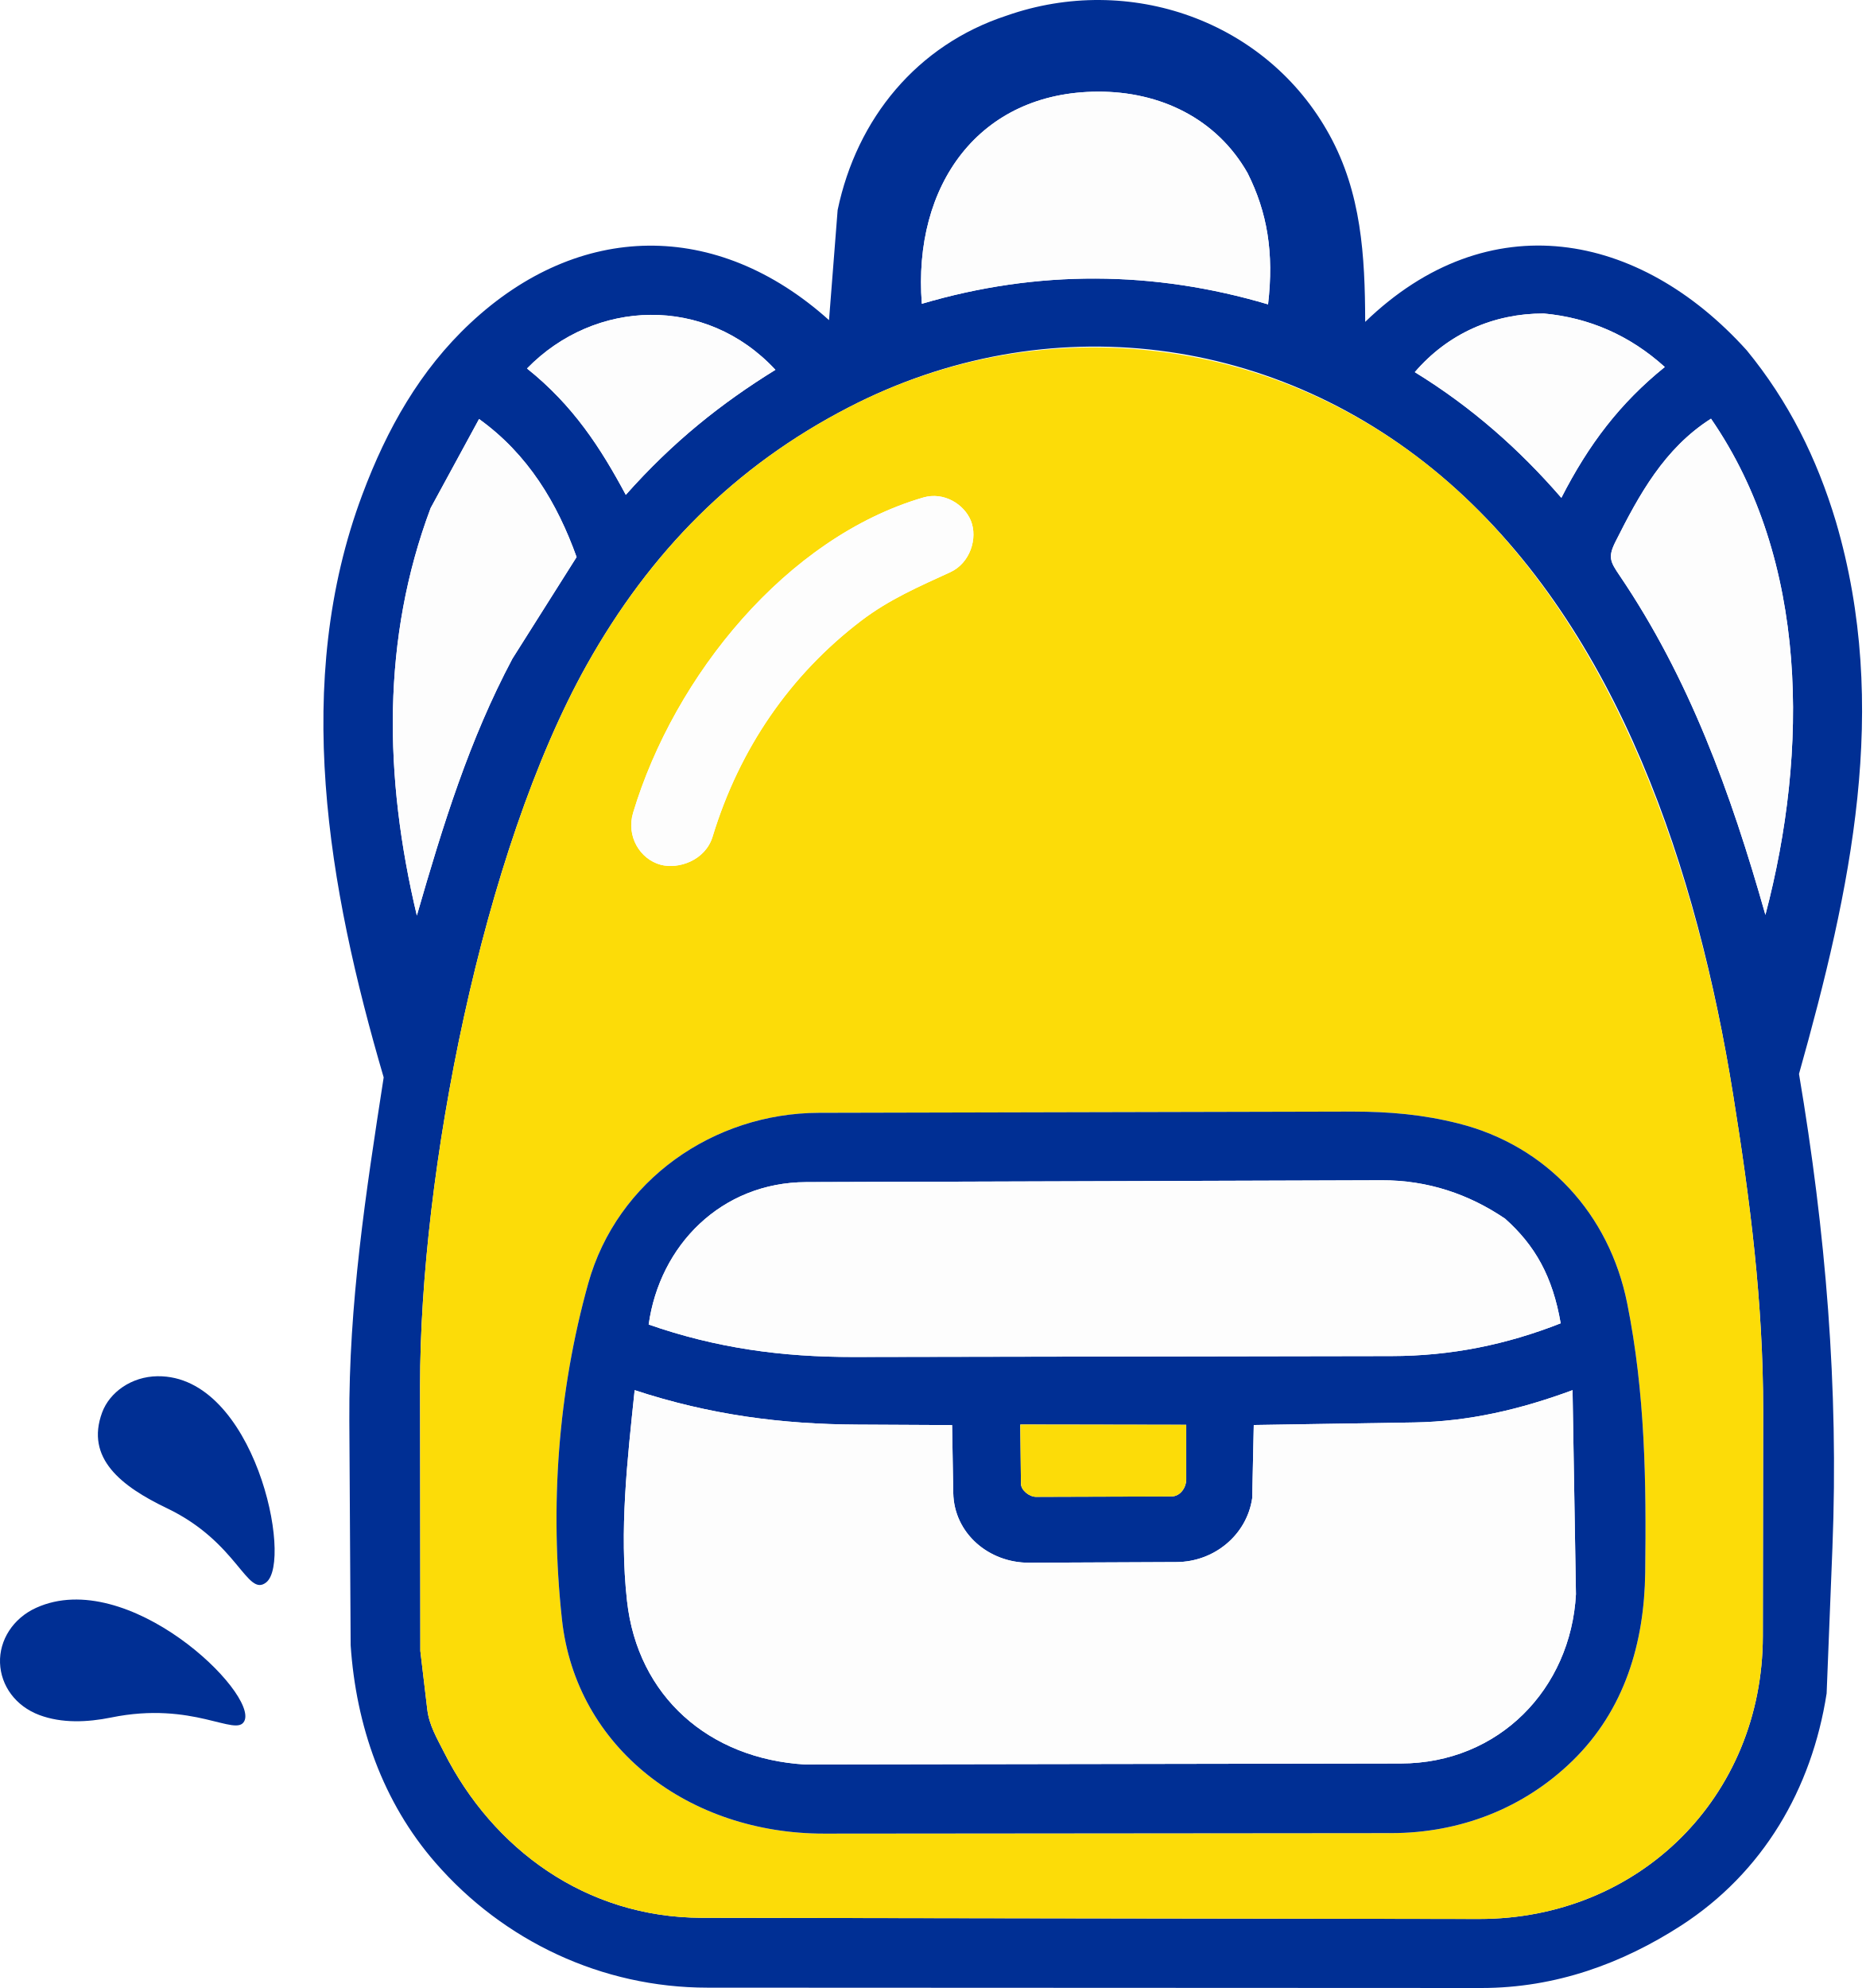
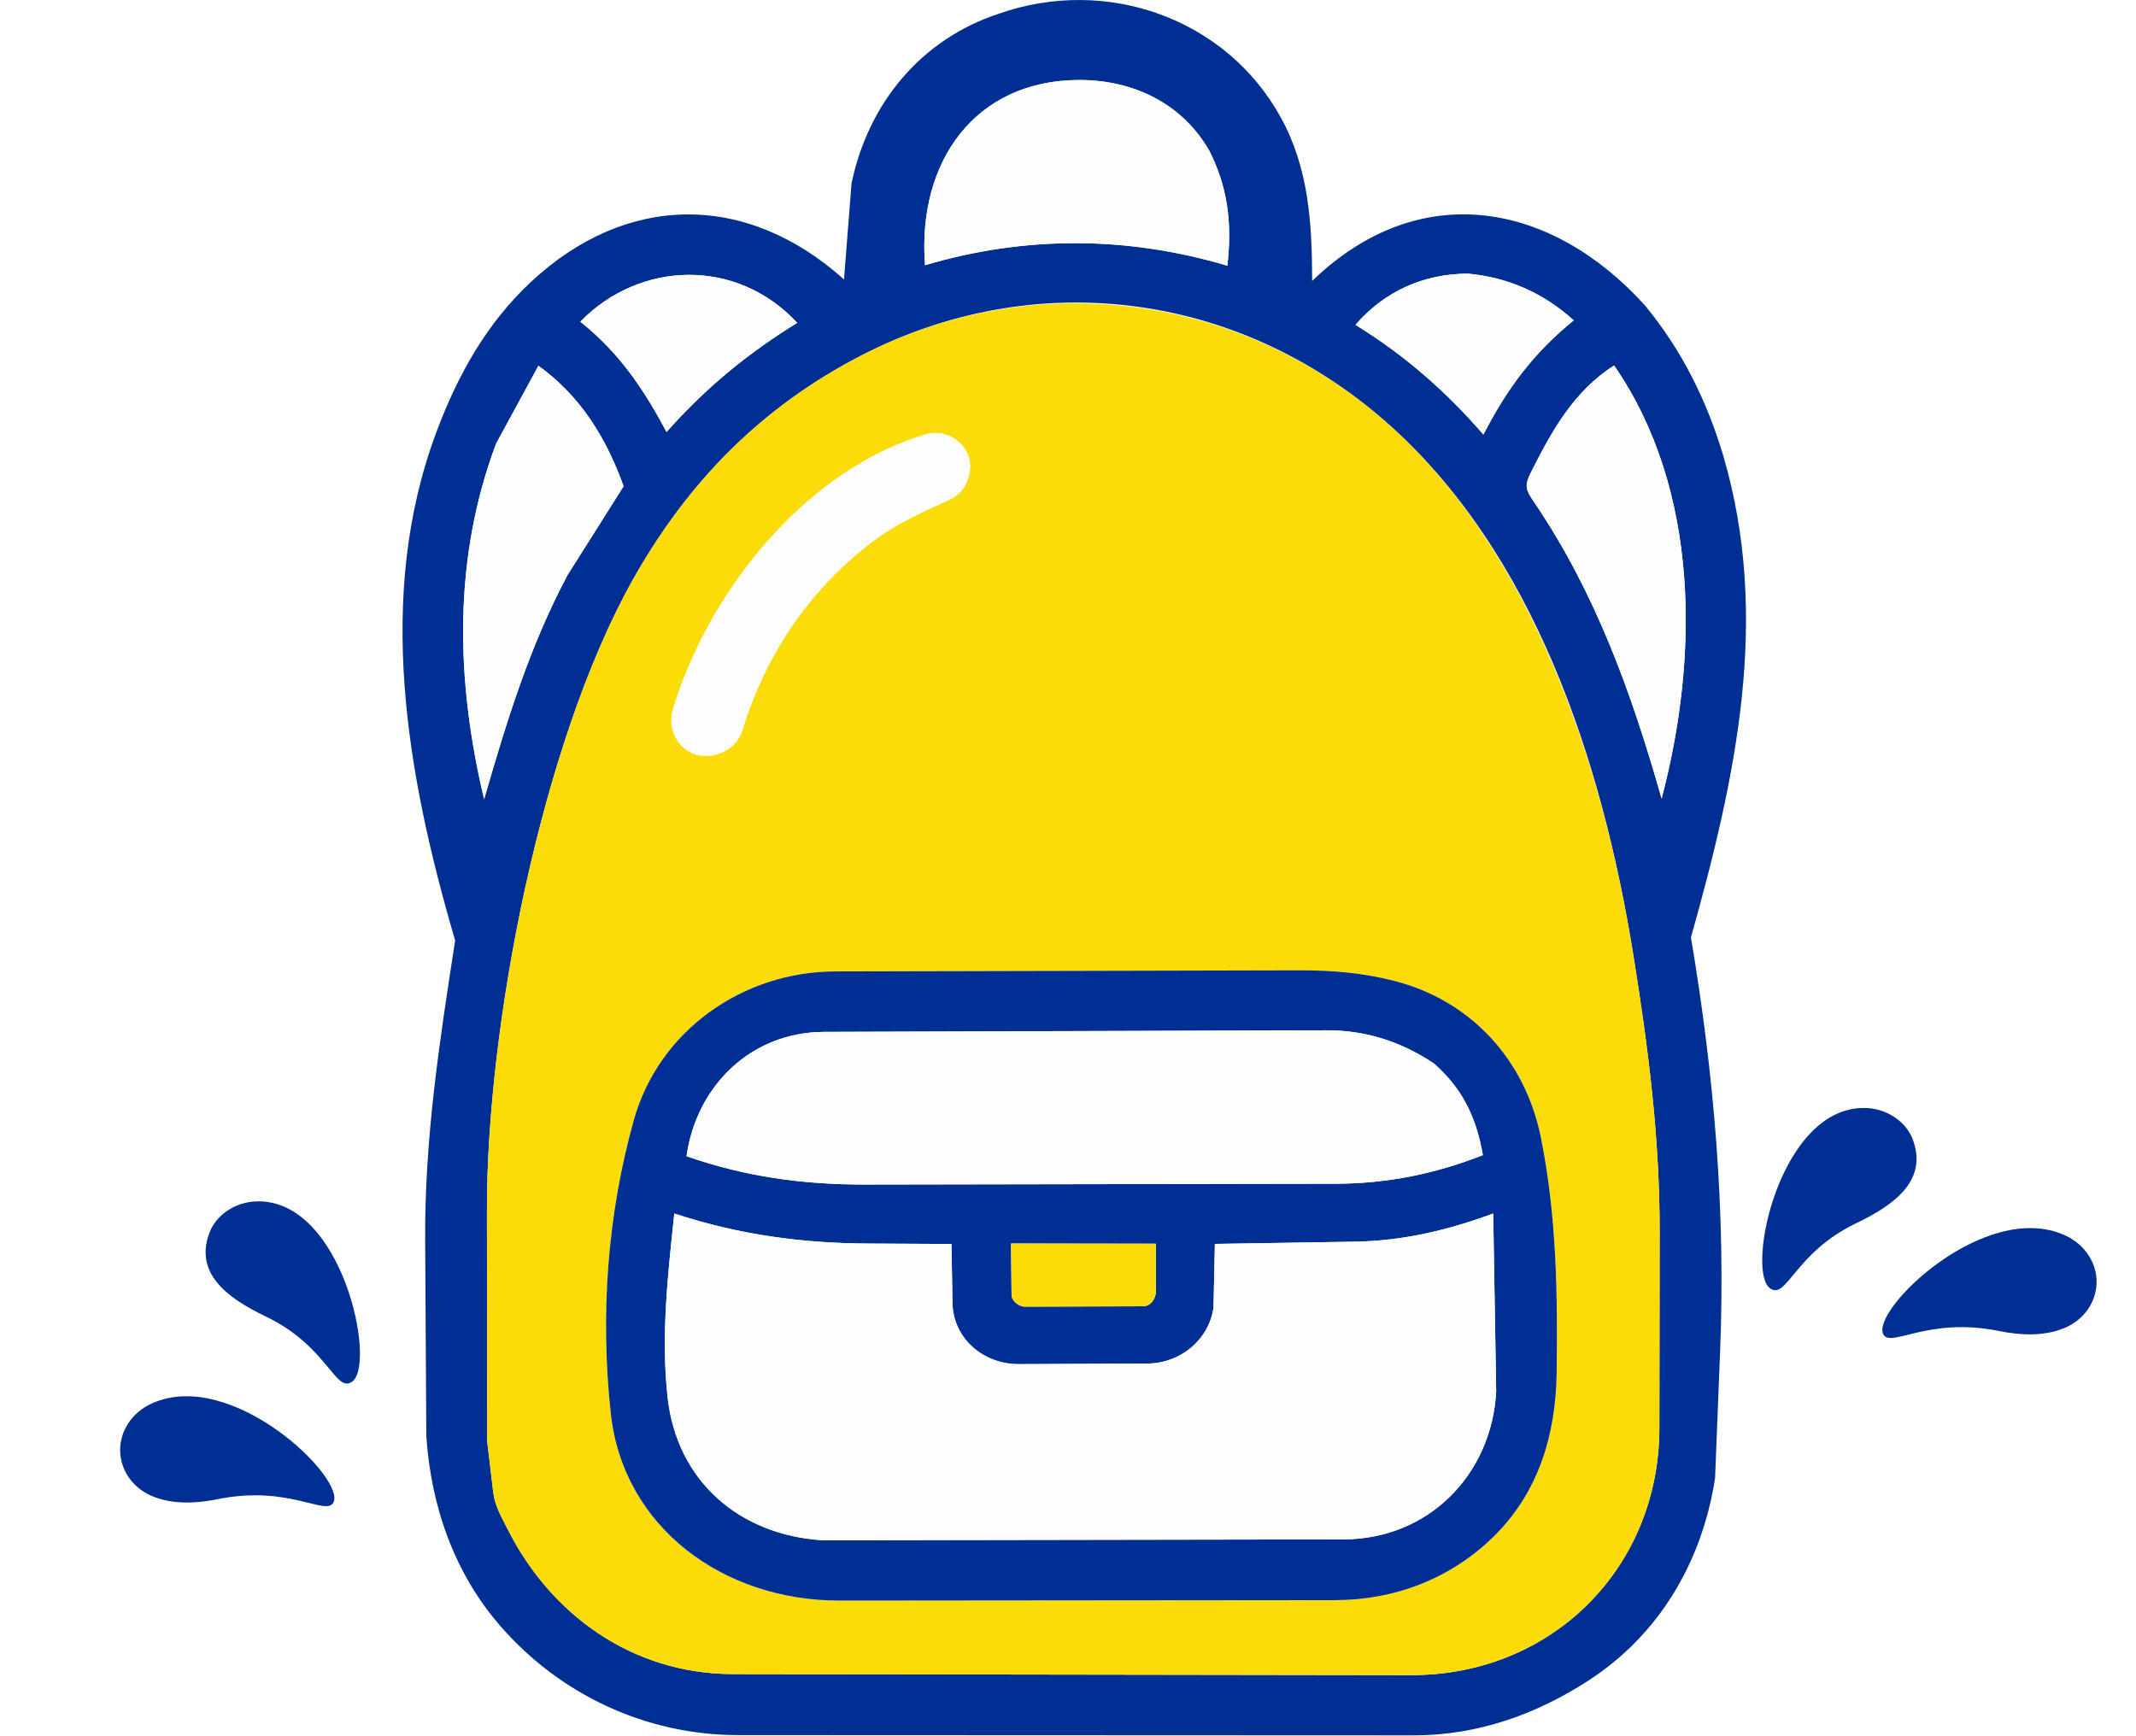
- <svg xmlns="http://www.w3.org/2000/svg" width="122" height="130" viewBox="0 0 122 130" fill="none">
-   <path d="M17.411 103.476C16.147 104.48 15.572 100.856 10.928 98.631C7.923 97.194 5.574 95.355 6.68 92.365C7.169 91.041 8.601 90.016 10.299 89.995C16.646 89.918 19.185 102.071 17.411 103.476Z" fill="#002F94" />
-   <path d="M96.889 130L46.279 129.978C39.356 129.978 32.938 126.924 28.495 121.824C25.029 117.853 23.287 112.846 22.934 107.584L22.848 92.892C22.804 85.27 23.922 78.017 25.094 70.454C21.443 57.998 19.099 44.604 23.7 32.337C25.305 28.046 27.475 24.2 30.768 21.124C37.859 14.494 46.859 14.326 54.221 20.934L54.785 13.735C56.038 7.74 59.983 2.939 65.831 1.024C73.86 -1.797 82.849 1.344 86.951 8.82C89.034 12.606 89.278 16.697 89.289 21.048C97.34 13.263 107.224 15.124 114.244 22.909C116.979 26.245 118.829 29.956 120.076 34.111C123.635 46.236 121.058 58.139 117.662 70.226C119.404 80.545 120.266 90.722 119.848 101.204L119.469 110.735C118.498 116.991 115.308 122.459 109.937 125.926C106.123 128.383 101.767 130 96.889 130ZM82.936 19.903C83.332 16.518 82.882 13.876 81.596 11.315C79.573 7.756 75.889 5.977 71.804 5.993C64.046 6.02 59.69 12.102 60.292 19.865C67.86 17.63 75.477 17.69 82.936 19.903ZM40.93 32.359C44.022 28.876 47.179 26.37 50.716 24.183C46.154 19.268 38.901 19.545 34.468 24.097C37.495 26.511 39.297 29.31 40.93 32.359ZM102.119 32.554C103.91 29.055 105.949 26.37 108.884 23.999C106.595 21.927 103.926 20.771 100.964 20.5C97.687 20.5 94.714 21.802 92.533 24.335C96.271 26.63 99.39 29.402 102.119 32.554ZM45.904 125.41L96.727 125.486C107.213 125.497 115.281 117.49 115.297 106.992L115.318 92.252C115.324 85.194 114.467 78.51 113.349 71.555C111.027 57.07 105.922 41.31 94.746 31.545C83.571 21.78 68.44 19.952 55.507 26.636C48.036 30.493 42.519 36.097 38.391 43.453C31.528 55.698 27.459 76.812 27.475 90.635L27.492 107.958L27.947 111.793C28.072 112.83 28.577 113.66 29.043 114.587C32.228 120.891 38.293 125.394 45.904 125.41ZM27.264 59.87C28.994 53.875 30.698 48.374 33.514 43.074L37.712 36.428C36.443 32.896 34.539 29.706 31.333 27.401L28.164 33.227C24.969 41.745 25.094 50.761 27.264 59.87ZM115.465 59.826C118.286 49.117 118.302 36.65 111.906 27.379C108.852 29.321 107.197 32.364 105.667 35.408C105.146 36.439 105.32 36.737 105.938 37.649C110.474 44.349 113.186 51.786 115.465 59.826Z" fill="#002F94" />
-   <path d="M15.979 112.548C15.437 113.622 12.648 111.208 7.261 112.314C5.699 112.629 4.049 112.699 2.579 112.152C1.022 111.571 0.057 110.236 0.002 108.745C-0.052 107.253 0.854 105.82 2.368 105.137C8.368 102.424 16.896 110.73 15.979 112.548Z" fill="#002F94" />
-   <path d="M45.904 125.411C38.293 125.395 32.227 120.892 29.043 114.588C28.576 113.66 28.072 112.83 27.947 111.794L27.491 107.959L27.475 90.636C27.459 76.813 31.528 55.699 38.39 43.454C42.519 36.098 48.036 30.494 55.507 26.636C68.44 19.953 83.809 21.976 94.746 31.546C105.683 41.116 111.027 57.071 113.349 71.556C114.467 78.511 115.324 85.195 115.318 92.253L115.297 106.993C115.28 117.49 107.213 125.498 96.727 125.487L45.904 125.411ZM46.609 54.706C48.362 48.961 51.666 44.143 56.337 40.584C58.165 39.195 60.102 38.36 62.147 37.421C63.454 36.825 63.964 35.197 63.498 34.047C63.053 32.967 61.729 32.143 60.389 32.533C51.454 35.138 44.103 44.192 41.407 53.149C40.946 54.684 41.857 56.187 43.213 56.55C44.364 56.859 46.132 56.279 46.609 54.706ZM102.846 115.147C106.269 111.81 107.544 107.421 107.604 102.843C107.68 96.832 107.593 91.076 106.427 85.233C105.26 79.39 101.153 74.925 95.403 73.471C93.081 72.885 90.9 72.685 88.442 72.69L53.559 72.771C46.685 72.788 40.36 77.166 38.472 83.931C36.492 91.043 35.955 98.503 36.752 105.881C37.669 114.355 45.107 119.91 53.89 119.905L91.008 119.872C95.473 119.867 99.645 118.266 102.846 115.147Z" fill="#FCDC08" />
-   <path d="M82.936 19.903C75.476 17.689 67.859 17.63 60.291 19.865C59.689 12.101 64.046 6.02 71.804 5.993C75.889 5.977 79.572 7.756 81.596 11.315C82.882 13.875 83.332 16.517 82.936 19.903Z" fill="#FDFDFD" />
-   <path d="M115.465 59.826C113.186 51.786 110.474 44.348 105.938 37.648C105.32 36.736 105.146 36.438 105.667 35.407C107.197 32.364 108.852 29.32 111.906 27.378C118.302 36.65 118.286 49.117 115.465 59.826Z" fill="#FDFDFD" />
-   <path d="M27.263 59.869C25.093 50.76 24.968 41.744 28.163 33.226L31.332 27.4C34.538 29.705 36.442 32.895 37.712 36.427L33.513 43.073C30.697 48.373 28.993 53.874 27.263 59.869Z" fill="#FDFDFD" />
-   <path d="M102.119 32.555C99.39 29.403 96.271 26.631 92.533 24.336C94.714 21.802 97.687 20.5 100.963 20.5C103.925 20.771 106.595 21.927 108.884 23.999C105.949 26.37 103.909 29.056 102.119 32.555Z" fill="#FDFDFD" />
-   <path d="M40.93 32.36C39.297 29.311 37.496 26.512 34.469 24.097C38.901 19.546 46.154 19.269 50.717 24.184C47.18 26.37 44.022 28.877 40.93 32.36Z" fill="#FDFDFD" />
-   <path d="M46.609 54.704C46.132 56.278 44.363 56.858 43.213 56.549C41.857 56.185 40.946 54.683 41.407 53.147C44.103 44.191 51.454 35.136 60.389 32.532C61.729 32.141 63.053 32.966 63.498 34.045C63.964 35.196 63.454 36.823 62.147 37.42C60.102 38.358 58.165 39.194 56.337 40.583C51.666 44.142 48.362 48.959 46.609 54.704Z" fill="#FDFDFD" />
-   <path d="M102.845 115.146C99.645 118.265 95.473 119.866 91.008 119.871L53.889 119.904C45.106 119.909 37.668 114.354 36.752 105.88C35.954 98.502 36.491 91.042 38.471 83.93C40.359 77.165 46.685 72.787 53.559 72.77L88.442 72.689C90.899 72.689 93.08 72.884 95.402 73.47C101.153 74.924 105.254 79.378 106.426 85.232C107.598 91.085 107.679 96.831 107.603 102.842C107.544 107.42 106.269 111.809 102.845 115.146ZM102.075 86.534C101.549 83.469 100.399 81.44 98.44 79.693C96.08 78.092 93.384 77.17 90.368 77.181L52.728 77.3C47.179 77.322 43.148 81.429 42.426 86.615C46.853 88.156 51.133 88.742 55.815 88.736L91.008 88.677C94.919 88.671 98.532 87.928 102.075 86.534ZM82.002 93.185L81.899 97.97C81.547 100.379 79.404 102.142 76.941 102.147L67.311 102.191C64.658 102.201 62.396 100.259 62.347 97.628L62.271 93.19L56.097 93.158C51.128 93.136 46.43 92.523 41.509 90.906C41.032 95.474 40.495 100.064 41.01 104.692C41.705 110.947 46.376 115.005 52.642 115.384L91.615 115.319C98.039 115.308 102.737 110.437 103.073 104.252L102.851 90.906C99.444 92.165 96.08 92.957 92.494 93.017L82.002 93.185ZM76.615 97.856C77.245 97.856 77.592 97.2 77.586 96.76V93.169L66.731 93.152L66.774 97.026C66.779 97.444 67.311 97.883 67.767 97.883L76.615 97.856Z" fill="#002F94" />
-   <path d="M82.002 93.185L92.494 93.017C96.08 92.957 99.444 92.165 102.851 90.906L103.073 104.252C102.737 110.437 98.039 115.308 91.616 115.319L52.642 115.384C46.376 115.005 41.705 110.947 41.01 104.691C40.495 100.064 41.032 95.474 41.509 90.906C46.43 92.523 51.128 93.136 56.097 93.158L62.271 93.19L62.347 97.628C62.396 100.259 64.658 102.201 67.311 102.19L76.941 102.147C79.404 102.142 81.547 100.378 81.899 97.97L82.002 93.185Z" fill="#FDFDFD" />
-   <path d="M102.075 86.534C98.532 87.928 94.919 88.672 91.007 88.677L55.815 88.737C51.133 88.742 46.853 88.156 42.426 86.615C43.147 81.429 47.178 77.322 52.728 77.301L90.367 77.181C93.384 77.17 96.08 78.093 98.44 79.693C100.398 81.44 101.548 83.469 102.075 86.534Z" fill="#FDFDFD" />
-   <path d="M76.615 97.857L67.767 97.884C67.311 97.884 66.779 97.445 66.774 97.027L66.731 93.153L77.581 93.17V96.761C77.591 97.201 77.244 97.852 76.615 97.857Z" fill="#FCDC08" />
+ <svg xmlns="http://www.w3.org/2000/svg" width="160" height="130" viewBox="0 0 160 130" fill="none">
+   <path d="M26.411 103.476C25.147 104.48 24.572 100.856 19.928 98.632C16.923 97.194 14.574 95.355 15.681 92.365C16.169 91.042 17.601 90.016 19.299 89.995C25.646 89.919 28.185 102.071 26.411 103.476Z" fill="#002F94" />
+   <path d="M105.889 130L55.279 129.979C48.356 129.979 41.938 126.924 37.495 121.825C34.029 117.853 32.287 112.846 31.934 107.584L31.848 92.893C31.804 85.27 32.922 78.017 34.094 70.454C30.443 57.998 28.099 44.604 32.7 32.338C34.305 28.046 36.475 24.2 39.768 21.124C46.859 14.495 55.859 14.326 63.221 20.934L63.785 13.735C65.038 7.74 68.983 2.939 74.831 1.024C82.86 -1.797 91.849 1.344 95.951 8.82C98.034 12.607 98.278 16.697 98.289 21.048C106.34 13.263 116.224 15.124 123.244 22.909C125.979 26.245 127.829 29.956 129.076 34.112C132.635 46.237 130.058 58.139 126.662 70.227C128.404 80.545 129.266 90.722 128.848 101.204L128.469 110.736C127.498 116.991 124.308 122.459 118.937 125.926C115.123 128.384 110.767 130 105.889 130ZM91.936 19.903C92.332 16.518 91.882 13.876 90.596 11.315C88.573 7.757 84.889 5.977 80.804 5.993C73.046 6.021 68.69 12.102 69.292 19.865C76.86 17.63 84.477 17.69 91.936 19.903ZM49.93 32.359C53.022 28.876 56.179 26.37 59.716 24.184C55.154 19.269 47.901 19.545 43.468 24.097C46.495 26.511 48.297 29.31 49.93 32.359ZM111.119 32.555C112.91 29.055 114.949 26.37 117.884 23.999C115.595 21.927 112.926 20.771 109.964 20.5C106.687 20.5 103.714 21.802 101.533 24.336C105.271 26.631 108.39 29.403 111.119 32.555ZM54.904 125.411L105.727 125.487C116.213 125.497 124.281 117.49 124.297 106.992L124.318 92.252C124.324 85.194 123.467 78.511 122.349 71.556C120.027 57.071 114.922 41.311 103.747 31.546C92.571 21.78 77.44 19.952 64.507 26.636C57.036 30.493 51.519 36.097 47.391 43.454C40.528 55.698 36.459 76.813 36.475 90.636L36.492 107.958L36.947 111.794C37.072 112.83 37.577 113.66 38.043 114.588C41.228 120.891 47.293 125.394 54.904 125.411ZM36.264 59.87C37.994 53.875 39.698 48.374 42.514 43.074L46.712 36.428C45.443 32.896 43.539 29.706 40.333 27.401L37.164 33.227C33.969 41.745 34.094 50.761 36.264 59.87ZM124.465 59.827C127.286 49.117 127.302 36.651 120.906 27.379C117.852 29.321 116.197 32.365 114.667 35.408C114.146 36.439 114.32 36.737 114.938 37.649C119.474 44.349 122.186 51.787 124.465 59.827Z" fill="#002F94" />
+   <path d="M24.979 112.548C24.437 113.622 21.648 111.208 16.261 112.315C14.699 112.629 13.049 112.7 11.579 112.152C10.022 111.571 9.057 110.237 9.002 108.745C8.948 107.253 9.854 105.821 11.368 105.137C17.368 102.425 25.896 110.73 24.979 112.548Z" fill="#002F94" />
+   <path d="M54.904 125.411C47.293 125.395 41.227 120.892 38.043 114.588C37.576 113.661 37.072 112.83 36.947 111.794L36.491 107.959L36.475 90.636C36.459 76.813 40.528 55.699 47.39 43.454C51.519 36.098 57.036 30.494 64.507 26.637C77.44 19.953 92.809 21.976 103.746 31.546C114.683 41.116 120.027 57.071 122.349 71.556C123.467 78.511 124.324 85.195 124.318 92.253L124.297 106.993C124.28 117.491 116.213 125.498 105.726 125.487L54.904 125.411ZM55.609 54.706C57.362 48.961 60.666 44.143 65.337 40.584C67.165 39.196 69.102 38.36 71.147 37.422C72.454 36.825 72.964 35.197 72.498 34.047C72.053 32.968 70.729 32.143 69.389 32.534C60.454 35.138 53.103 44.192 50.407 53.149C49.946 54.684 50.857 56.187 52.213 56.551C53.364 56.86 55.132 56.279 55.609 54.706ZM111.846 115.147C115.269 111.811 116.544 107.422 116.604 102.843C116.68 96.832 116.593 91.076 115.427 85.233C114.26 79.39 110.153 74.925 104.403 73.471C102.081 72.885 99.9 72.685 97.442 72.69L62.559 72.772C55.685 72.788 49.36 77.166 47.472 83.931C45.492 91.043 44.955 98.503 45.752 105.881C46.669 114.355 54.107 119.91 62.89 119.905L100.008 119.872C104.473 119.867 108.645 118.266 111.846 115.147Z" fill="#FCDC08" />
+   <path d="M91.936 19.903C84.476 17.689 76.859 17.63 69.291 19.865C68.689 12.102 73.046 6.02 80.804 5.993C84.889 5.977 88.572 7.756 90.596 11.315C91.882 13.876 92.332 16.518 91.936 19.903Z" fill="#FDFDFD" />
+   <path d="M124.465 59.826C122.186 51.786 119.474 44.348 114.938 37.648C114.32 36.737 114.146 36.438 114.667 35.408C116.197 32.364 117.852 29.321 120.906 27.378C127.302 36.65 127.286 49.117 124.465 59.826Z" fill="#FDFDFD" />
+   <path d="M36.263 59.869C34.093 50.76 33.968 41.744 37.163 33.226L40.332 27.4C43.538 29.706 45.442 32.895 46.712 36.427L42.513 43.073C39.697 48.373 37.993 53.874 36.263 59.869Z" fill="#FDFDFD" />
+   <path d="M111.119 32.555C108.39 29.403 105.271 26.631 101.533 24.336C103.714 21.802 106.687 20.5 109.963 20.5C112.925 20.772 115.595 21.927 117.884 24C114.949 26.37 112.909 29.056 111.119 32.555Z" fill="#FDFDFD" />
+   <path d="M49.93 32.36C48.297 29.311 46.496 26.512 43.469 24.098C47.901 19.546 55.154 19.269 59.717 24.184C56.18 26.371 53.022 28.877 49.93 32.36Z" fill="#FDFDFD" />
+   <path d="M55.609 54.705C55.132 56.278 53.363 56.858 52.213 56.549C50.857 56.186 49.946 54.683 50.407 53.148C53.103 44.191 60.454 35.136 69.389 32.532C70.729 32.142 72.053 32.966 72.498 34.046C72.964 35.196 72.454 36.823 71.147 37.42C69.102 38.359 67.165 39.194 65.337 40.583C60.666 44.142 57.362 48.959 55.609 54.705Z" fill="#FDFDFD" />
+   <path d="M111.845 115.146C108.645 118.265 104.473 119.866 100.008 119.871L62.889 119.904C54.106 119.909 46.668 114.354 45.752 105.88C44.954 98.502 45.491 91.042 47.471 83.93C49.359 77.165 55.685 72.787 62.559 72.771L97.442 72.689C99.899 72.689 102.08 72.885 104.402 73.47C110.153 74.924 114.254 79.378 115.426 85.232C116.598 91.086 116.679 96.831 116.603 102.842C116.544 107.421 115.269 111.81 111.845 115.146ZM111.075 86.534C110.549 83.469 109.399 81.44 107.44 79.693C105.08 78.093 102.384 77.17 99.368 77.181L61.728 77.3C56.179 77.322 52.148 81.429 51.426 86.615C55.853 88.156 60.133 88.742 64.815 88.737L100.008 88.677C103.919 88.671 107.533 87.928 111.075 86.534ZM91.002 93.185L90.899 97.97C90.547 100.379 88.404 102.142 85.941 102.147L76.311 102.191C73.658 102.202 71.396 100.26 71.347 97.628L71.271 93.191L65.097 93.158C60.128 93.136 55.43 92.523 50.509 90.907C50.032 95.475 49.495 100.064 50.01 104.692C50.705 110.947 55.376 115.005 61.642 115.385L100.616 115.32C107.039 115.309 111.737 110.437 112.073 104.252L111.851 90.907C108.444 92.165 105.08 92.957 101.494 93.017L91.002 93.185ZM85.615 97.856C86.245 97.856 86.592 97.2 86.586 96.76V93.169L75.731 93.153L75.774 97.026C75.779 97.444 76.311 97.883 76.767 97.883L85.615 97.856Z" fill="#002F94" />
+   <path d="M91.002 93.185L101.494 93.017C105.08 92.957 108.444 92.165 111.851 90.906L112.073 104.252C111.737 110.437 107.039 115.309 100.616 115.319L61.642 115.385C55.376 115.005 50.705 110.947 50.01 104.692C49.495 100.064 50.032 95.474 50.509 90.906C55.43 92.523 60.128 93.136 65.097 93.158L71.271 93.191L71.347 97.628C71.396 100.259 73.658 102.202 76.311 102.191L85.941 102.147C88.404 102.142 90.547 100.379 90.899 97.97L91.002 93.185Z" fill="#FDFDFD" />
+   <path d="M111.075 86.534C107.532 87.929 103.919 88.672 100.008 88.677L64.815 88.737C60.133 88.742 55.853 88.156 51.426 86.616C52.147 81.429 56.178 77.323 61.728 77.301L99.367 77.181C102.384 77.171 105.08 78.093 107.44 79.693C109.398 81.44 110.548 83.469 111.075 86.534Z" fill="#FDFDFD" />
+   <path d="M85.615 97.857L76.767 97.884C76.311 97.884 75.779 97.445 75.774 97.027L75.731 93.154L86.581 93.17V96.761C86.591 97.201 86.244 97.852 85.615 97.857Z" fill="#FCDC08" />
+   <path d="M132.552 96.482C133.816 97.485 134.391 93.861 139.035 91.637C142.04 90.2 144.389 88.36 143.282 85.371C142.794 84.047 141.362 83.022 139.664 83C133.317 82.924 130.778 95.077 132.552 96.482Z" fill="#002F94" />
+   <path d="M141.068 99.95C141.611 101.024 144.399 98.61 149.786 99.717C151.349 100.032 152.998 100.102 154.468 99.554C156.025 98.974 156.991 97.639 157.045 96.147C157.099 94.655 156.193 93.223 154.68 92.54C148.68 89.827 140.151 98.133 141.068 99.95Z" fill="#002F94" />
</svg>
